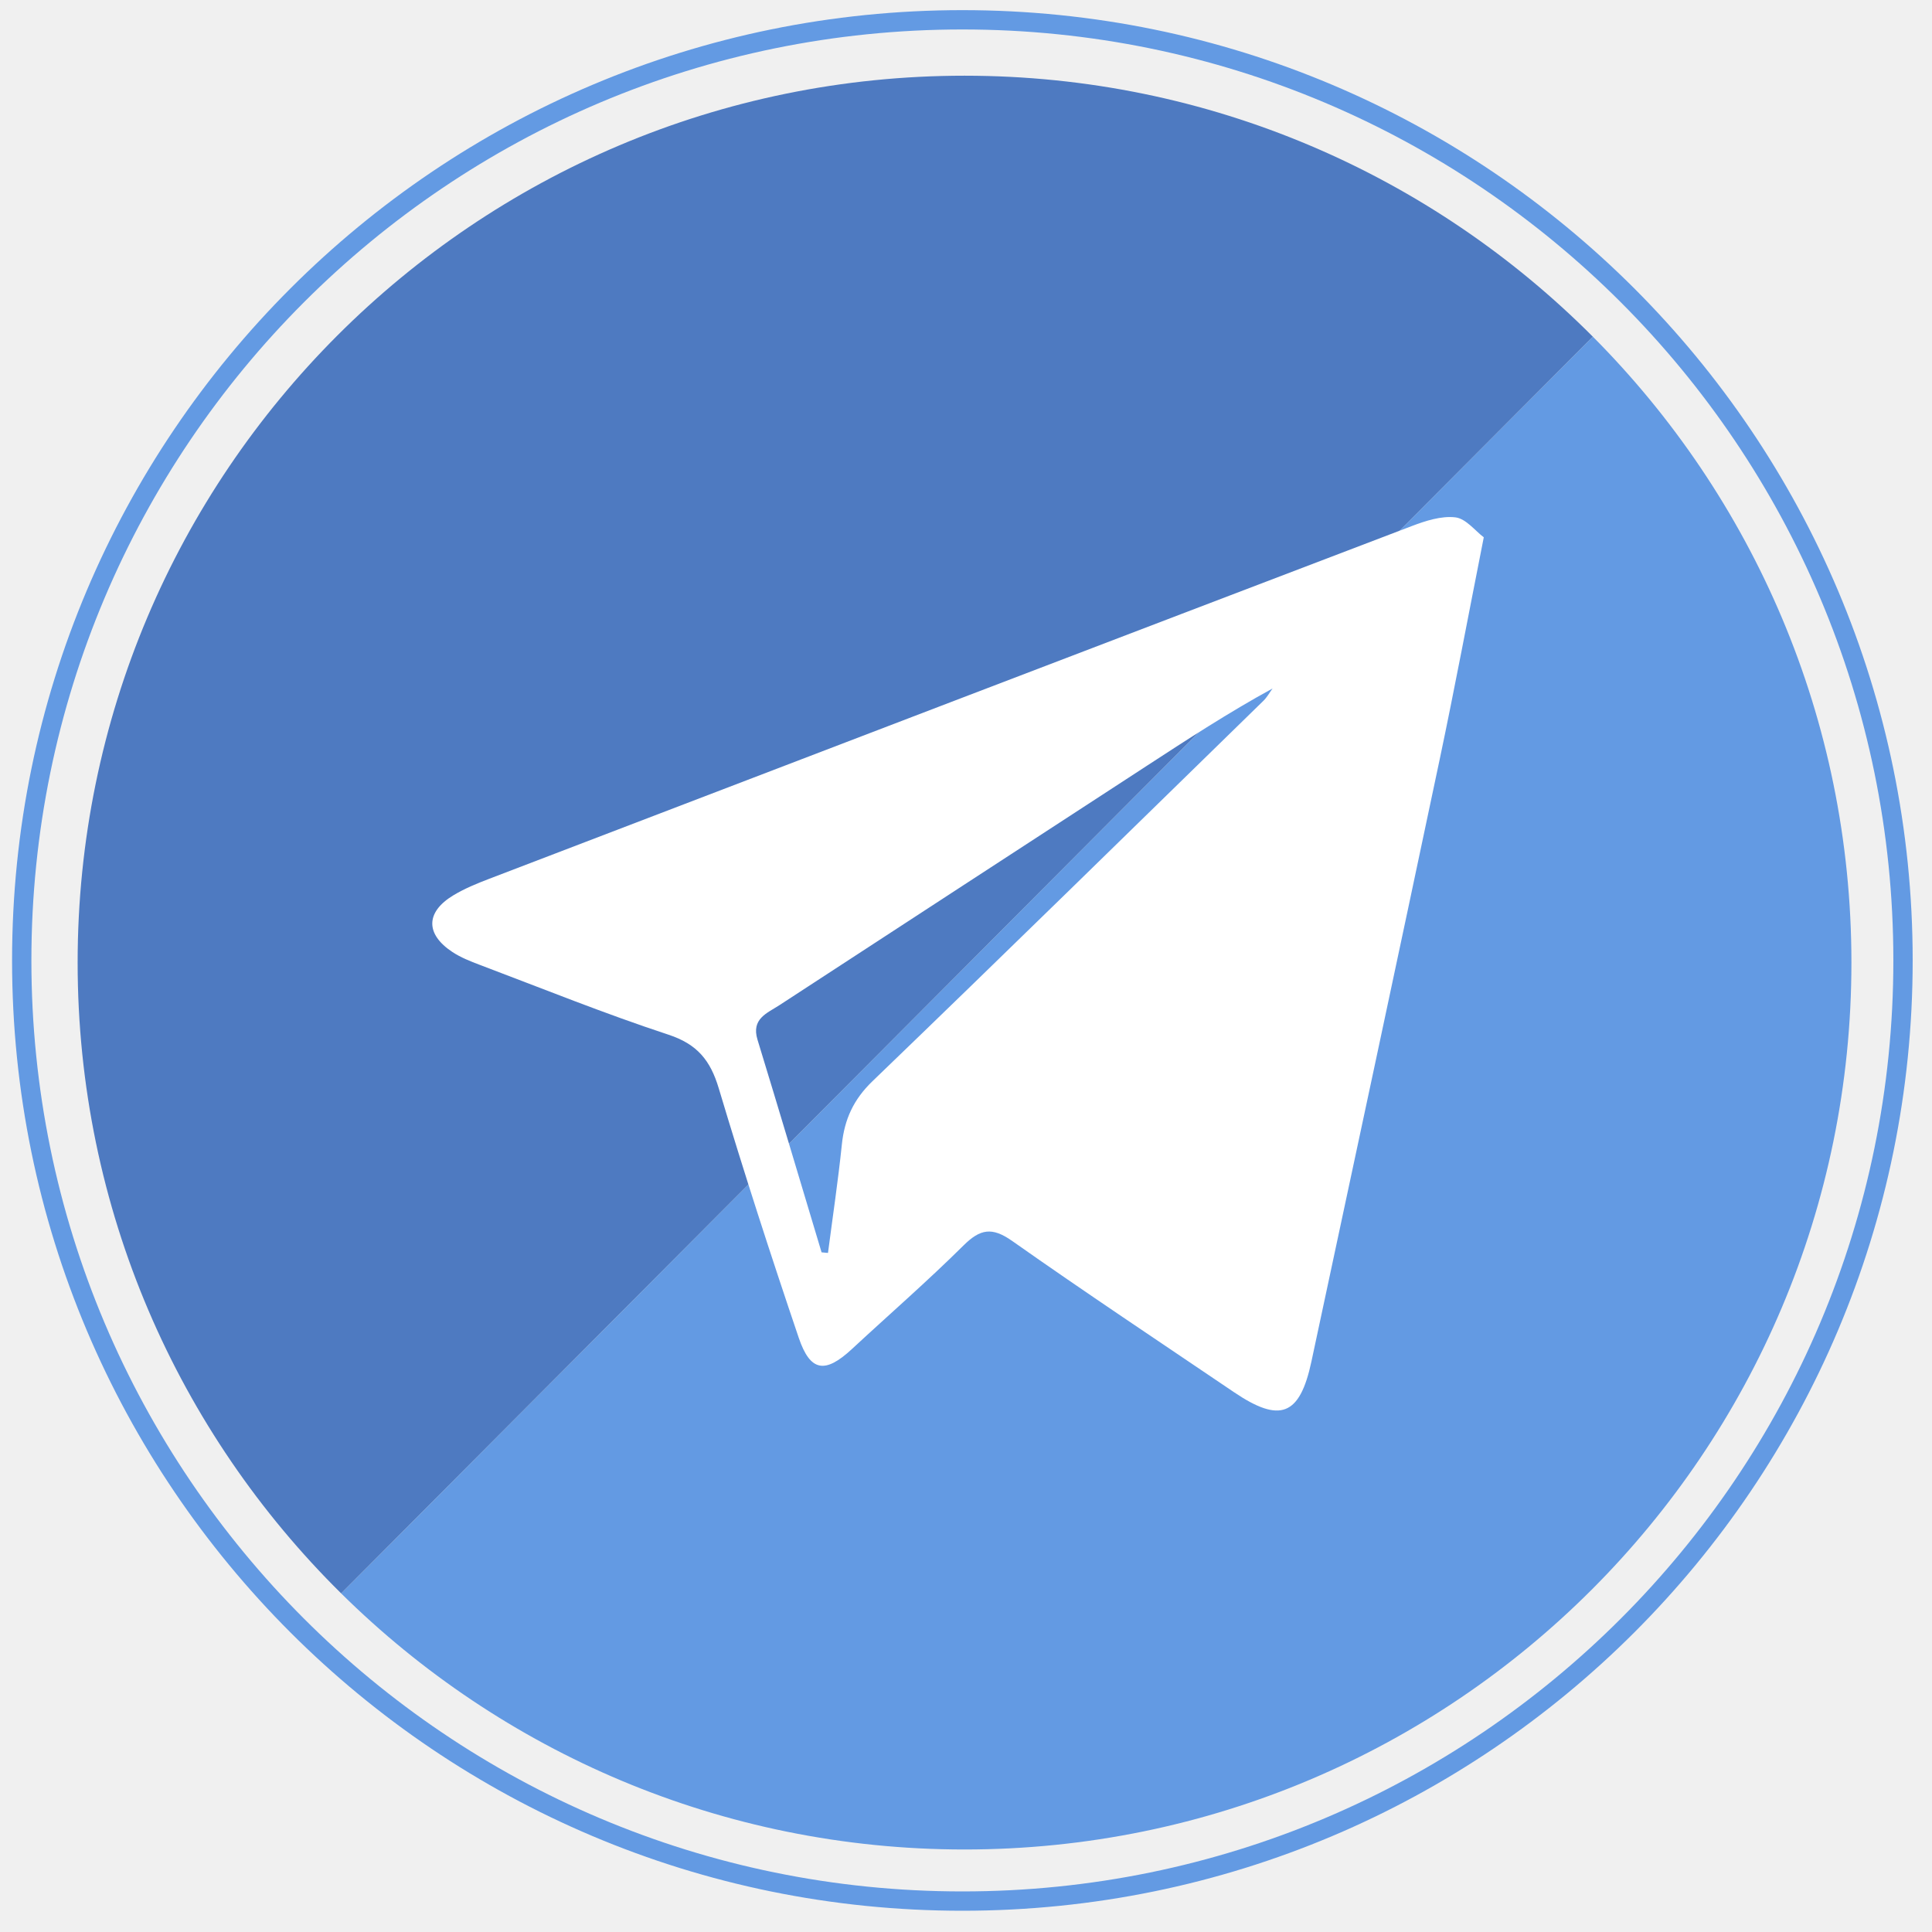
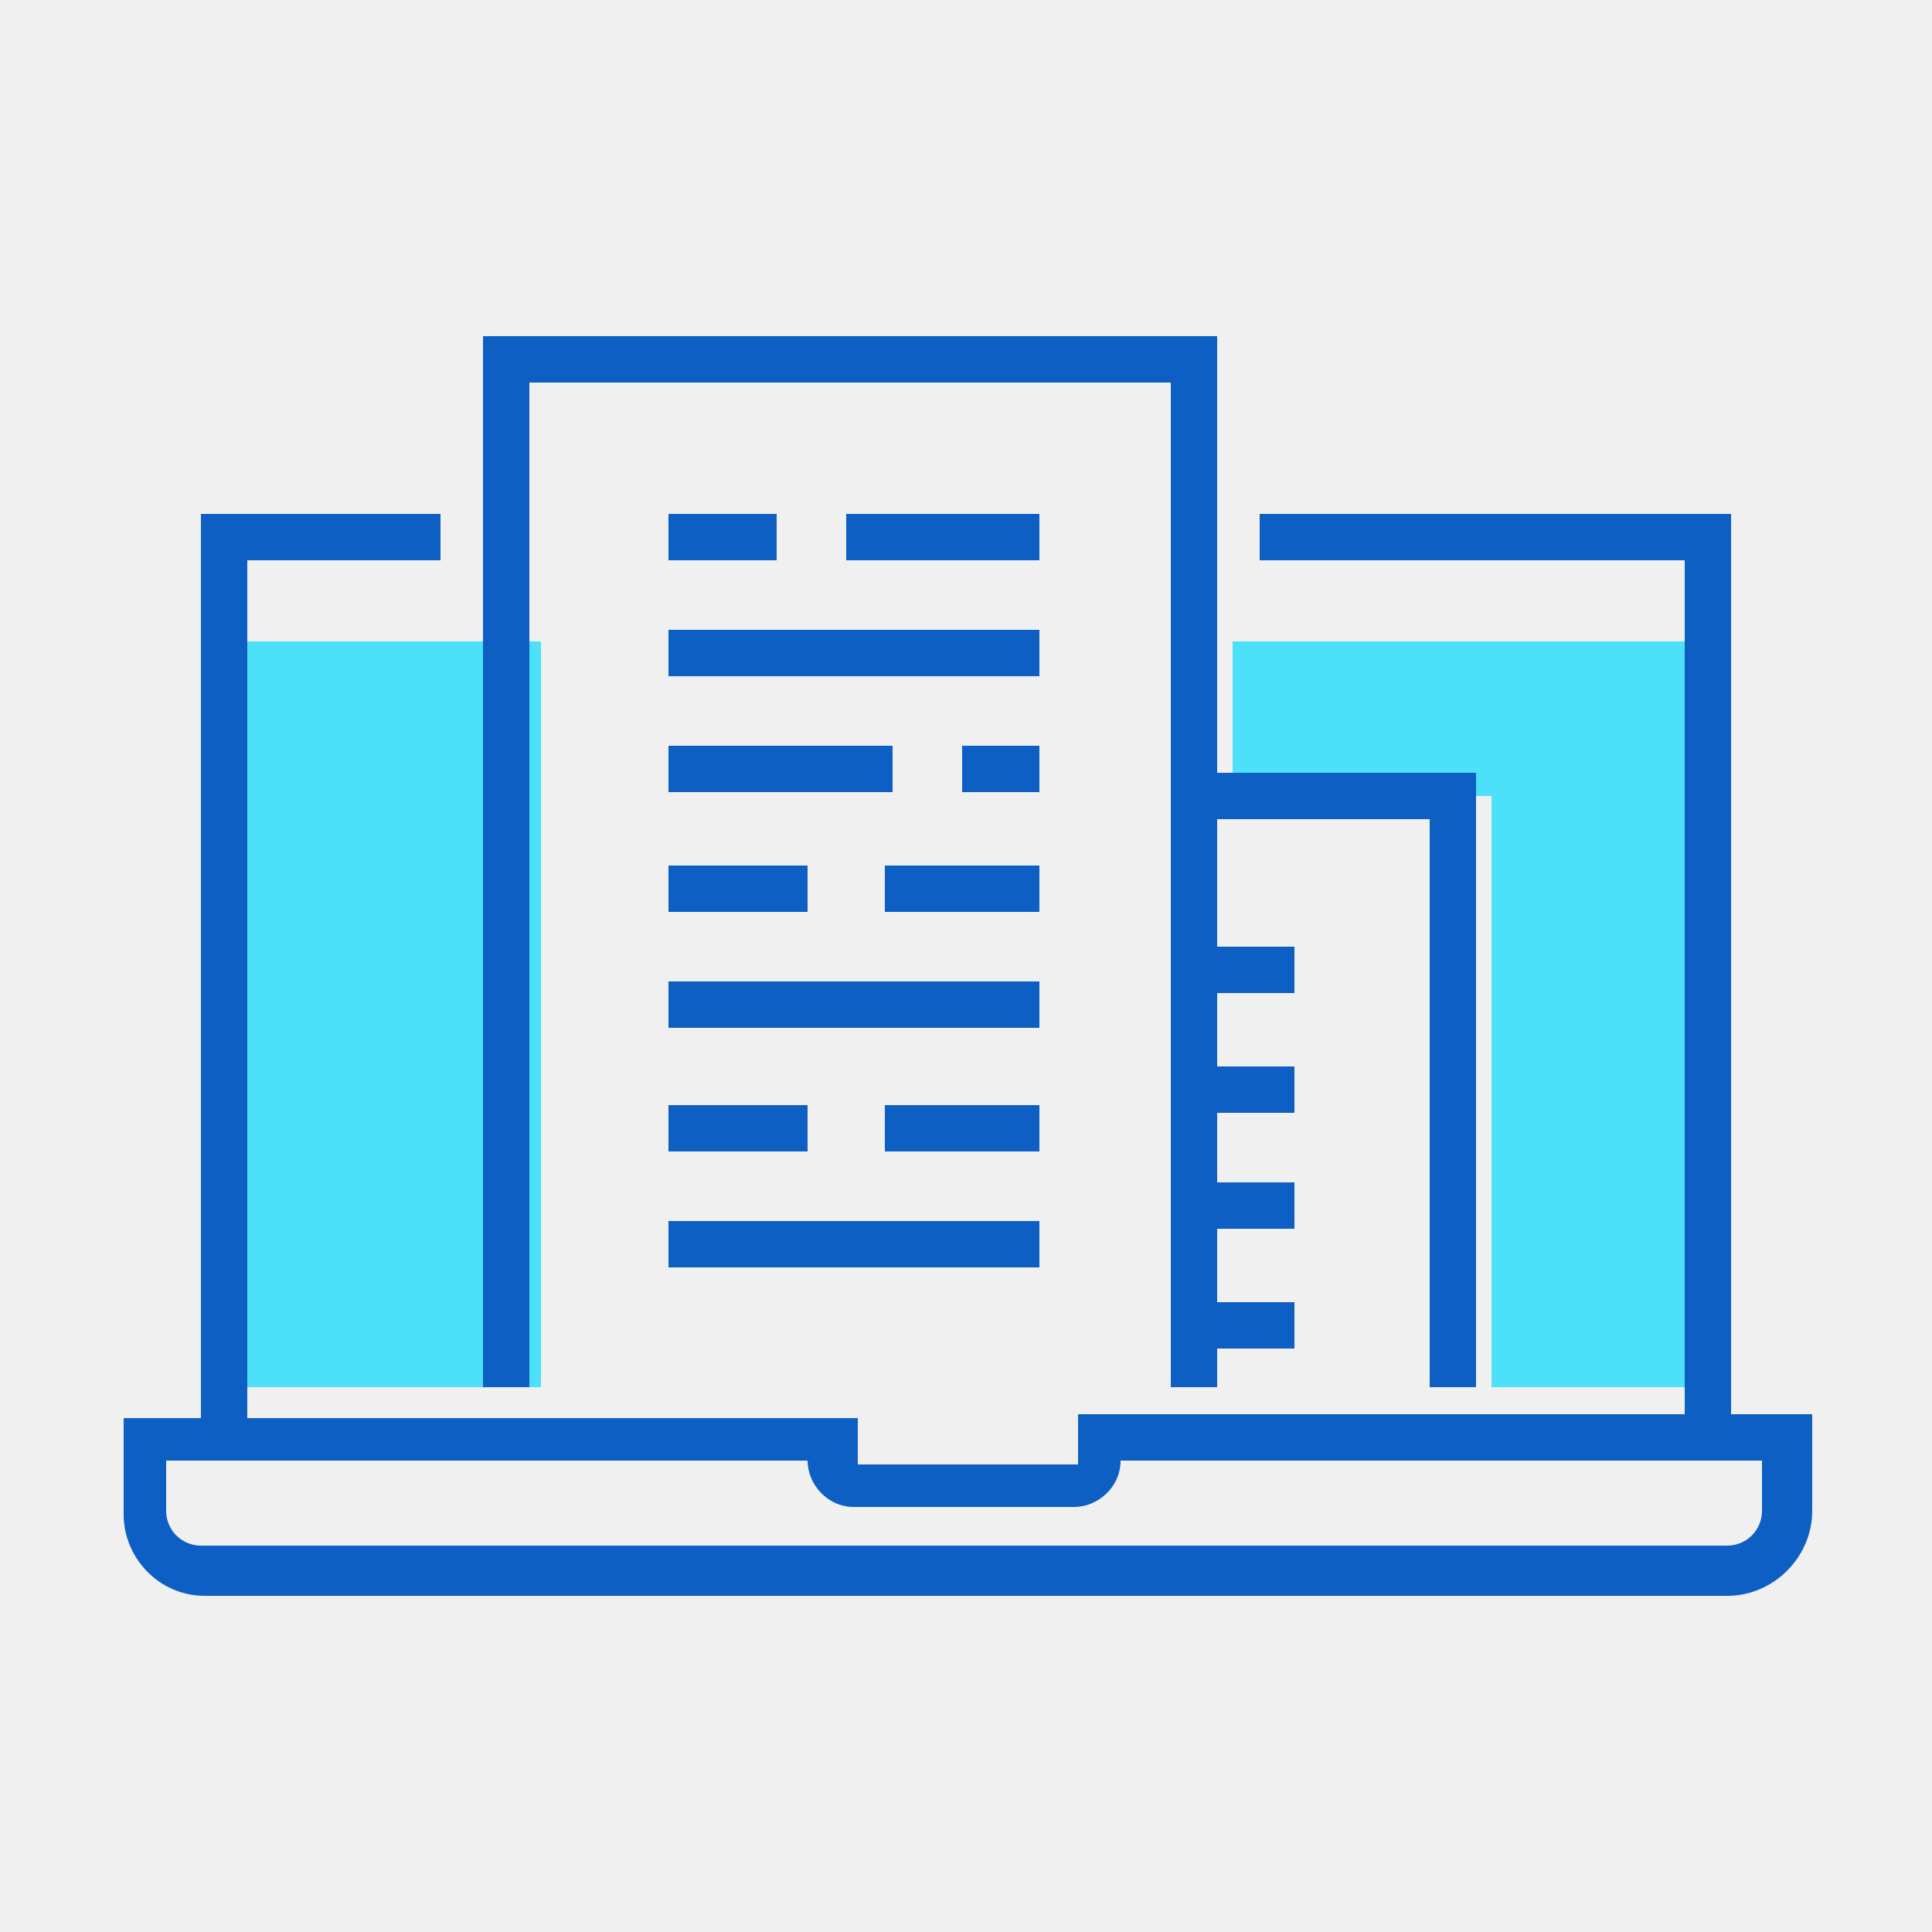
- <svg xmlns="http://www.w3.org/2000/svg" enable-background="new 0 0 500 500" height="500px" id="Capa_1" version="1.1" viewBox="0 0 500 500" width="500px" xml:space="preserve">
-   <path d="M412.226,87.133L88.29,412.367c41.458,40.974,98.435,66.279,161.33,66.279  c126.765,0,229.526-102.765,229.526-229.527C479.146,185.895,453.58,128.644,412.226,87.133z" fill="#639AE3" />
-   <path d="M249.619,19.592c-126.765,0-229.527,102.762-229.527,229.527c0,63.87,26.096,121.639,68.197,163.248  L412.226,87.133C370.665,45.414,313.159,19.592,249.619,19.592z" fill="#4E7AC1" />
-   <circle cx="249.062" cy="248.562" fill="none" r="243.438" stroke="#639AE3" stroke-miterlimit="10" stroke-width="5" />
-   <path d="M384,139.055c-4.041,20.417-7.518,39.018-11.423,57.528c-10.962,51.951-22.077,103.868-33.185,155.788  c-3.004,14.044-8.102,16.007-20.086,7.892c-19.162-12.976-38.447-25.777-57.357-39.105c-5.195-3.661-8.256-3.136-12.587,1.16  c-9.328,9.25-19.265,17.887-28.902,26.826c-6.885,6.387-10.748,5.919-13.746-2.929c-7.256-21.404-14.224-42.919-20.704-64.57  c-2.163-7.229-5.561-11.418-13.009-13.869c-16.469-5.416-32.578-11.93-48.811-18.062c-2.446-0.922-4.946-1.909-7.11-3.337  c-7.01-4.627-6.941-10.32,0.223-14.655c2.901-1.755,6.108-3.066,9.29-4.284c79.545-30.467,159.097-60.915,238.687-91.26  c3.609-1.376,7.711-2.716,11.373-2.286C379.398,134.215,381.807,137.412,384,139.055z M212.623,324.104  c0.554,0.052,1.106,0.104,1.66,0.152c1.216-9.342,2.616-18.668,3.586-28.037c0.676-6.531,3.008-11.669,7.935-16.412  c33.899-32.641,67.504-65.584,101.182-98.457c0.929-0.907,1.572-2.106,2.35-3.169c-11.352,6.207-21.91,13.09-32.475,19.968  c-31.721,20.658-63.454,41.297-95.153,61.992c-3.162,2.063-7.33,3.504-5.669,8.928C201.65,287.389,207.106,305.756,212.623,324.104z  " fill="#FFFFFF" />
+ <svg xmlns="http://www.w3.org/2000/svg" id="Message_And_Communication_Icons" style="enable-background:new 0 0 50 50;" version="1.1" viewBox="0 0 50 50" xml:space="preserve">
+   <g>
+     <g>
+       <g>
+         <g>
+           <g>
+             <rect height="19.3" style="fill:#4DE0F9;" width="8.2" x="5.8" y="16.6" />
+           </g>
+         </g>
+         <g>
+           <g>
+             <polygon points="31.9,16.6 31.9,20.6 32,20.6 37.6,20.6 38.6,20.6 38.6,35.9 44.2,35.9 44.2,16.6             " style="fill:#4DE0F9;" />
+           </g>
+         </g>
+       </g>
+       <g>
+         <g>
+           <polygon points="44.8,37.2 43.6,37.2 43.6,14.5 32.6,14.5 32.6,13.3 44.8,13.3     " style="fill:#0D5FC3;" />
+         </g>
+       </g>
+       <g>
+         <g>
+           <polygon points="6.4,37.2 5.2,37.2 5.2,13.3 11.4,13.3 11.4,14.5 6.4,14.5     " style="fill:#0D5FC3;" />
+         </g>
+       </g>
+       <g>
+         <g>
+           <path d="M44.7,41.3H5.3c-1.2,0-2.1-1-2.1-2.1v-2.5h19v1.2l5.7,0l0-1.3h19v2.5      C46.9,40.3,45.9,41.3,44.7,41.3z M4.3,37.8v1.3c0,0.5,0.4,0.9,0.9,0.9h39.5c0.5,0,0.9-0.4,0.9-0.9v-1.3l-16.6,0      c0,0.7-0.6,1.2-1.2,1.2h-5.7c-0.7,0-1.2-0.6-1.2-1.2v0H4.3z" style="fill:#0D5FC3;" />
+         </g>
+       </g>
+     </g>
+     <g>
+       <g>
+         <g>
+           <g>
+             <polygon points="31.5,35.9 30.3,35.9 30.3,9.9 13.7,9.9 13.7,35.9 12.5,35.9 12.5,8.7 31.5,8.7      " style="fill:#0D5FC3;" />
+           </g>
+         </g>
+         <g>
+           <g>
+             <g>
+               <rect height="1.2" style="fill:#0D5FC3;" width="5" x="21.9" y="13.3" />
+             </g>
+           </g>
+           <g>
+             <g>
+               <rect height="1.2" style="fill:#0D5FC3;" width="2.8" x="17.3" y="13.3" />
+             </g>
+           </g>
+           <g>
+             <g>
+               <rect height="1.2" style="fill:#0D5FC3;" width="9.6" x="17.3" y="16.3" />
+             </g>
+           </g>
+         </g>
+         <g>
+           <g>
+             <g>
+               <rect height="1.2" style="fill:#0D5FC3;" width="2" x="24.9" y="19.3" />
+             </g>
+           </g>
+           <g>
+             <g>
+               <rect height="1.2" style="fill:#0D5FC3;" width="5.8" x="17.3" y="19.3" />
+             </g>
+           </g>
+           <g>
+             <g>
+               <rect height="1.2" style="fill:#0D5FC3;" width="4" x="22.9" y="22.4" />
+             </g>
+           </g>
+           <g>
+             <g>
+               <rect height="1.2" style="fill:#0D5FC3;" width="3.6" x="17.3" y="22.4" />
+             </g>
+           </g>
+           <g>
+             <g>
+               <rect height="1.2" style="fill:#0D5FC3;" width="9.6" x="17.3" y="25.4" />
+             </g>
+           </g>
+         </g>
+         <g>
+           <g>
+             <g>
+               <rect height="1.2" style="fill:#0D5FC3;" width="4" x="22.9" y="28.6" />
+             </g>
+           </g>
+           <g>
+             <g>
+               <rect height="1.2" style="fill:#0D5FC3;" width="3.6" x="17.3" y="28.6" />
+             </g>
+           </g>
+           <g>
+             <g>
+               <rect height="1.2" style="fill:#0D5FC3;" width="9.6" x="17.3" y="31.6" />
+             </g>
+           </g>
+         </g>
+       </g>
+     </g>
+     <g>
+       <g>
+         <g>
+           <g>
+             <polygon points="38.2,35.9 37,35.9 37,21.2 31,21.2 31,20 38.2,20      " style="fill:#0D5FC3;" />
+           </g>
+         </g>
+         <g>
+           <g>
+             <g>
+               <rect height="1.2" style="fill:#0D5FC3;" width="2.4" x="31.1" y="24.5" />
+             </g>
+           </g>
+           <g>
+             <g>
+               <rect height="1.2" style="fill:#0D5FC3;" width="2.4" x="31.1" y="27.6" />
+             </g>
+           </g>
+         </g>
+         <g>
+           <g>
+             <g>
+               <rect height="1.2" style="fill:#0D5FC3;" width="2.4" x="31.1" y="30.6" />
+             </g>
+           </g>
+           <g>
+             <g>
+               <rect height="1.2" style="fill:#0D5FC3;" width="2.4" x="31.1" y="33.7" />
+             </g>
+           </g>
+         </g>
+       </g>
+     </g>
+   </g>
</svg>
